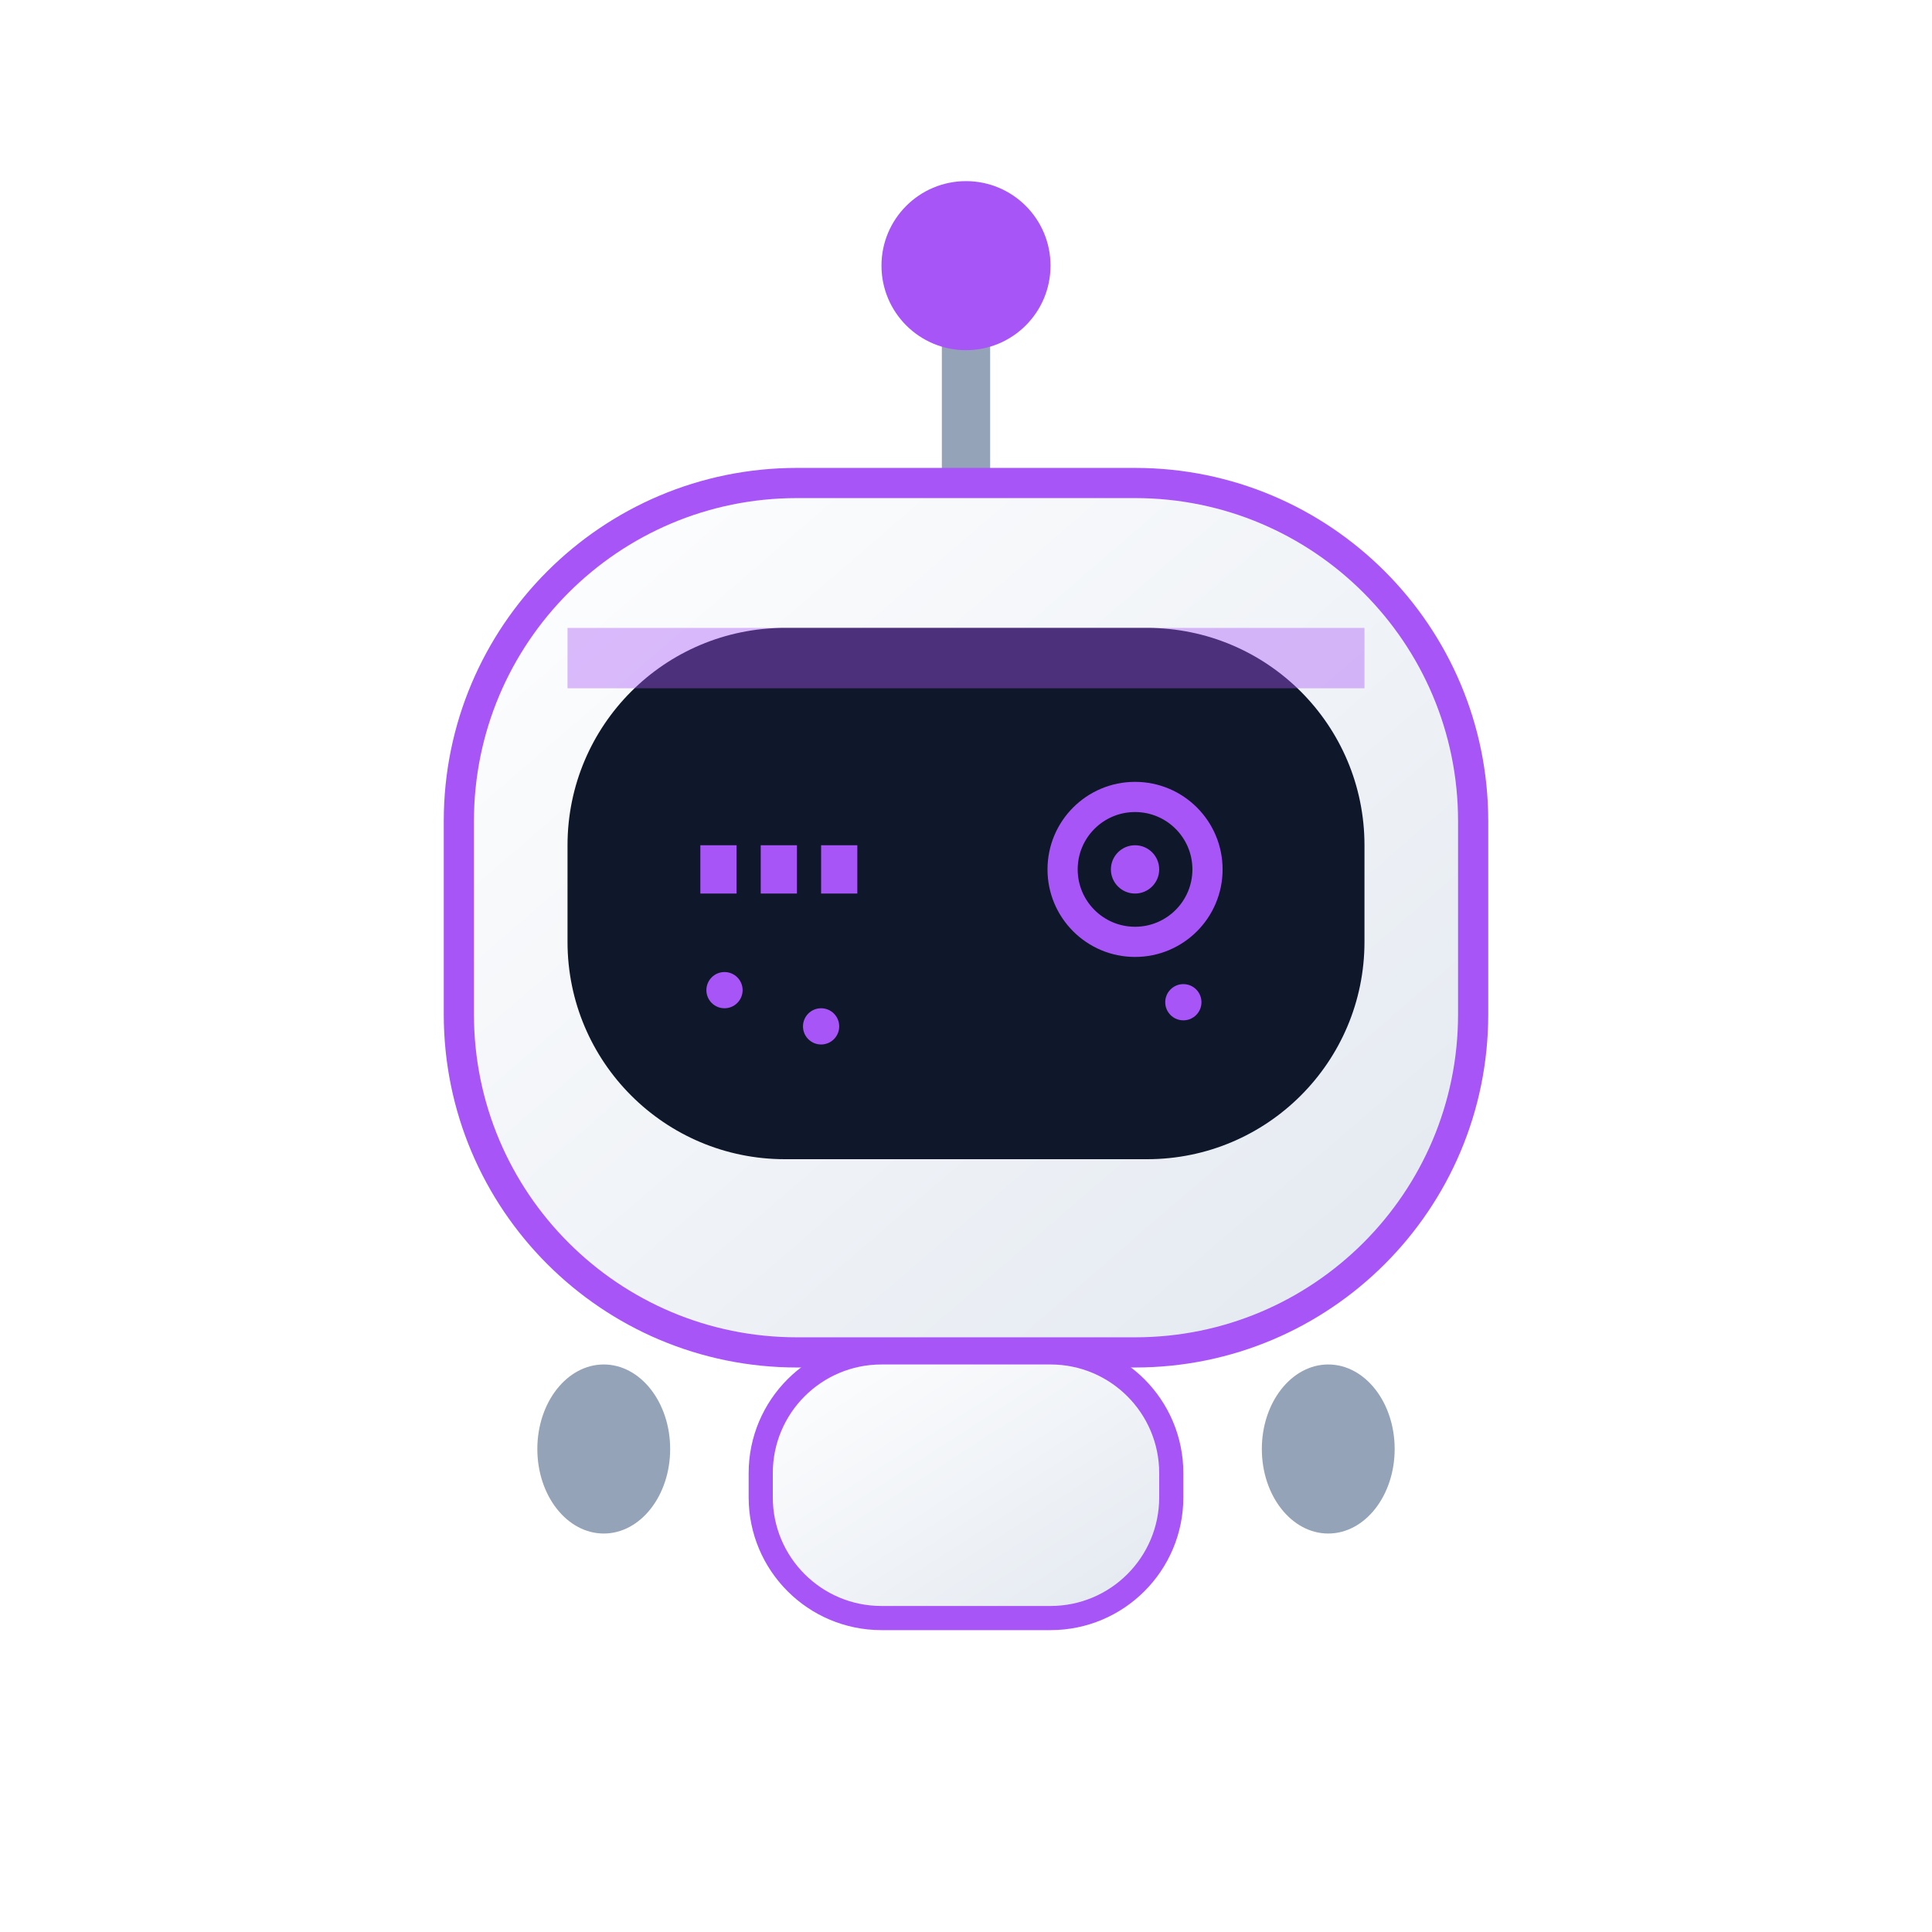
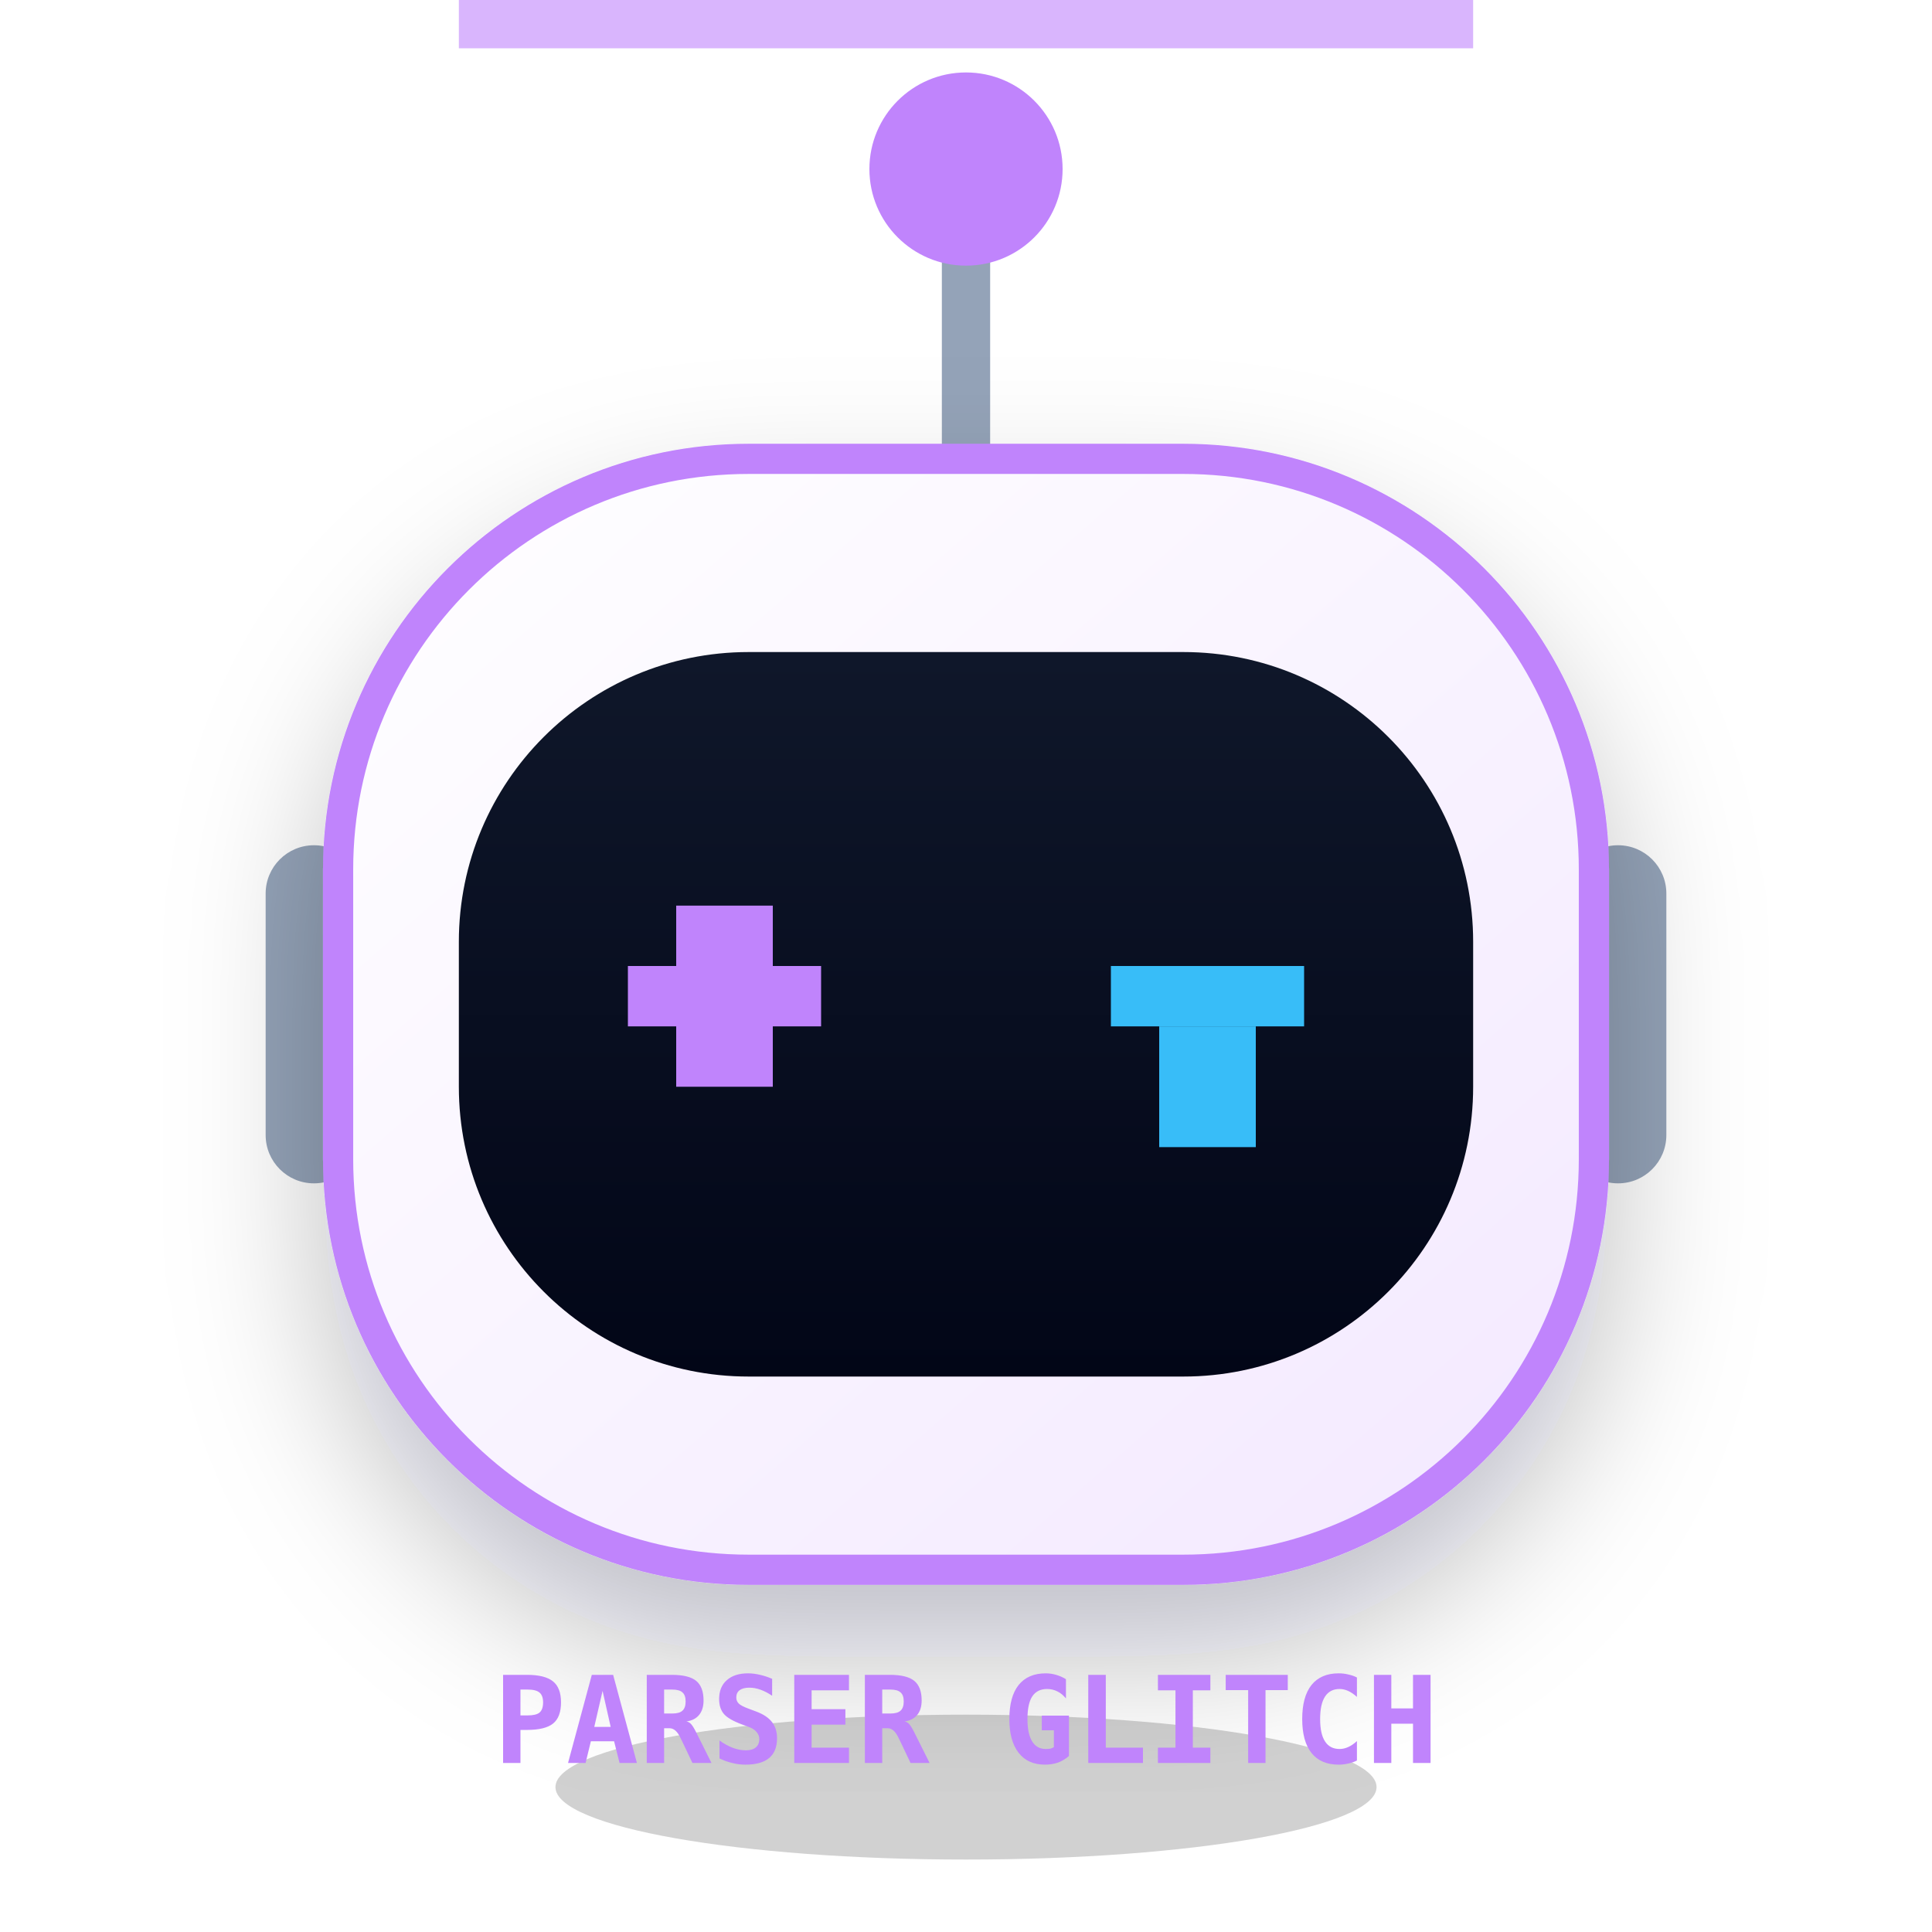
<svg xmlns="http://www.w3.org/2000/svg" viewBox="0 0 160 160" width="100%" height="100%">
  <defs>
-     <linearGradient id="body-grad" x1="0%" y1="0%" x2="100%" y2="100%">
+     <linearGradient id="astro-head-grad" x1="0%" y1="0%" x2="100%" y2="100%">
      <stop offset="0%" stop-color="#ffffff" />
-       <stop offset="100%" stop-color="#e2e8f0" />
+       <stop offset="100%" stop-color="#f3e8ff" />
    </linearGradient>
+     <linearGradient id="astro-visor-glass" x1="0%" y1="0%" x2="0%" y2="100%">
+       <stop offset="0%" stop-color="#0f172a" />
+       <stop offset="100%" stop-color="#020617" />
+     </linearGradient>
+     <filter id="astro-shadow" x="-20%" y="-20%" width="140%" height="140%">
+       <feDropShadow dx="0" dy="6" stdDeviation="6" flood-color="#020617" flood-opacity="0.25" />
+     </filter>
  </defs>
  <style>
    @keyframes glitchJitter {
      0%, 100% { transform: translate(0, 0); }
-       10% { transform: translate(-3px, 1px); }
-       30% { transform: translate(3px, -2px); }
-       50% { transform: translate(-2px, -1px); }
-       70% { transform: translate(2px, 2px); }
-       90% { transform: translate(-1px, 2px); }
+       20% { transform: translate(-3px, 1px); }
+       40% { transform: translate(2px, -2px); }
+       60% { transform: translate(-2px, -1px); }
+       80% { transform: translate(3px, 2px); }
    }
-     @keyframes scanline {
-       0% { transform: translateY(0); }
-       100% { transform: translateY(44px); }
+     @keyframes scanlineDrop {
+       0% { transform: translateY(54px); }
+       100% { transform: translateY(114px); }
    }
-     .bot-glitch { animation: glitchJitter 0.35s infinite; }
-     .scan-bar { animation: scanline 1.2s linear infinite; }
+     .head-glitch { animation: glitchJitter 0.25s infinite; }
+     .scanline { animation: scanlineDrop 1s linear infinite; }
  </style>
-   <g class="bot-glitch">
-     <rect x="78" y="24" width="4" height="20" rx="2" fill="#94a3b8" />
-     <circle cx="80" cy="22" r="7" fill="#a855f7" />
-     <rect x="38" y="40" width="84" height="72" rx="28" fill="url(#body-grad)" stroke="#a855f7" stroke-width="2.5" />
-     <g>
-       <rect x="47" y="52" width="66" height="44" rx="18" fill="#0f172a" />
-       <rect x="47" y="52" width="66" height="5" fill="#a855f7" opacity="0.4" class="scan-bar" />
-     </g>
-     <line x1="58" y1="72" x2="72" y2="72" stroke="#a855f7" stroke-width="4" stroke-dasharray="3 2" />
-     <circle cx="94" cy="72" r="6" fill="none" stroke="#a855f7" stroke-width="2.5" />
-     <circle cx="94" cy="72" r="2" fill="#a855f7" />
-     <circle cx="60" cy="82" r="1.5" fill="#a855f7" />
-     <circle cx="68" cy="85" r="1.5" fill="#a855f7" />
-     <circle cx="98" cy="83" r="1.5" fill="#a855f7" />
-     <rect x="63" y="112" width="34" height="22" rx="10" fill="url(#body-grad)" stroke="#a855f7" stroke-width="2" />
-     <ellipse cx="50" cy="120" rx="5.5" ry="7" fill="#94a3b8" />
-     <ellipse cx="110" cy="120" rx="5.5" ry="7" fill="#94a3b8" />
+   <ellipse cx="80" cy="148" rx="34" ry="6" fill="#000000" opacity="0.18" />
+   <g class="head-glitch">
+     <rect x="78" y="14" width="4" height="26" rx="2" fill="#94a3b8" />
+     <circle cx="80" cy="14" r="8" fill="#c084fc" />
+     <rect x="22" y="70" width="8" height="28" rx="4" fill="#94a3b8" />
+     <rect x="130" y="70" width="8" height="28" rx="4" fill="#94a3b8" />
+     <rect x="28" y="38" width="104" height="92" rx="34" fill="url(#astro-head-grad)" stroke="#c084fc" stroke-width="2.5" filter="url(#astro-shadow)" />
+     <rect x="38" y="54" width="84" height="60" rx="24" fill="url(#astro-visor-glass)" />
+     <rect x="52" y="80" width="16" height="5" fill="#c084fc" />
+     <rect x="56" y="75" width="8" height="15" fill="#c084fc" />
+     <rect x="92" y="80" width="16" height="5" fill="#38bdf8" />
+     <rect x="96" y="85" width="8" height="10" fill="#38bdf8" />
+     <rect x="38" y="0" width="84" height="4" fill="#c084fc" opacity="0.6" class="scanline" />
  </g>
+   <text x="80" y="146" font-family="monospace" font-size="10" font-weight="bold" fill="#c084fc" text-anchor="middle">PARSER GLITCH</text>
</svg>
